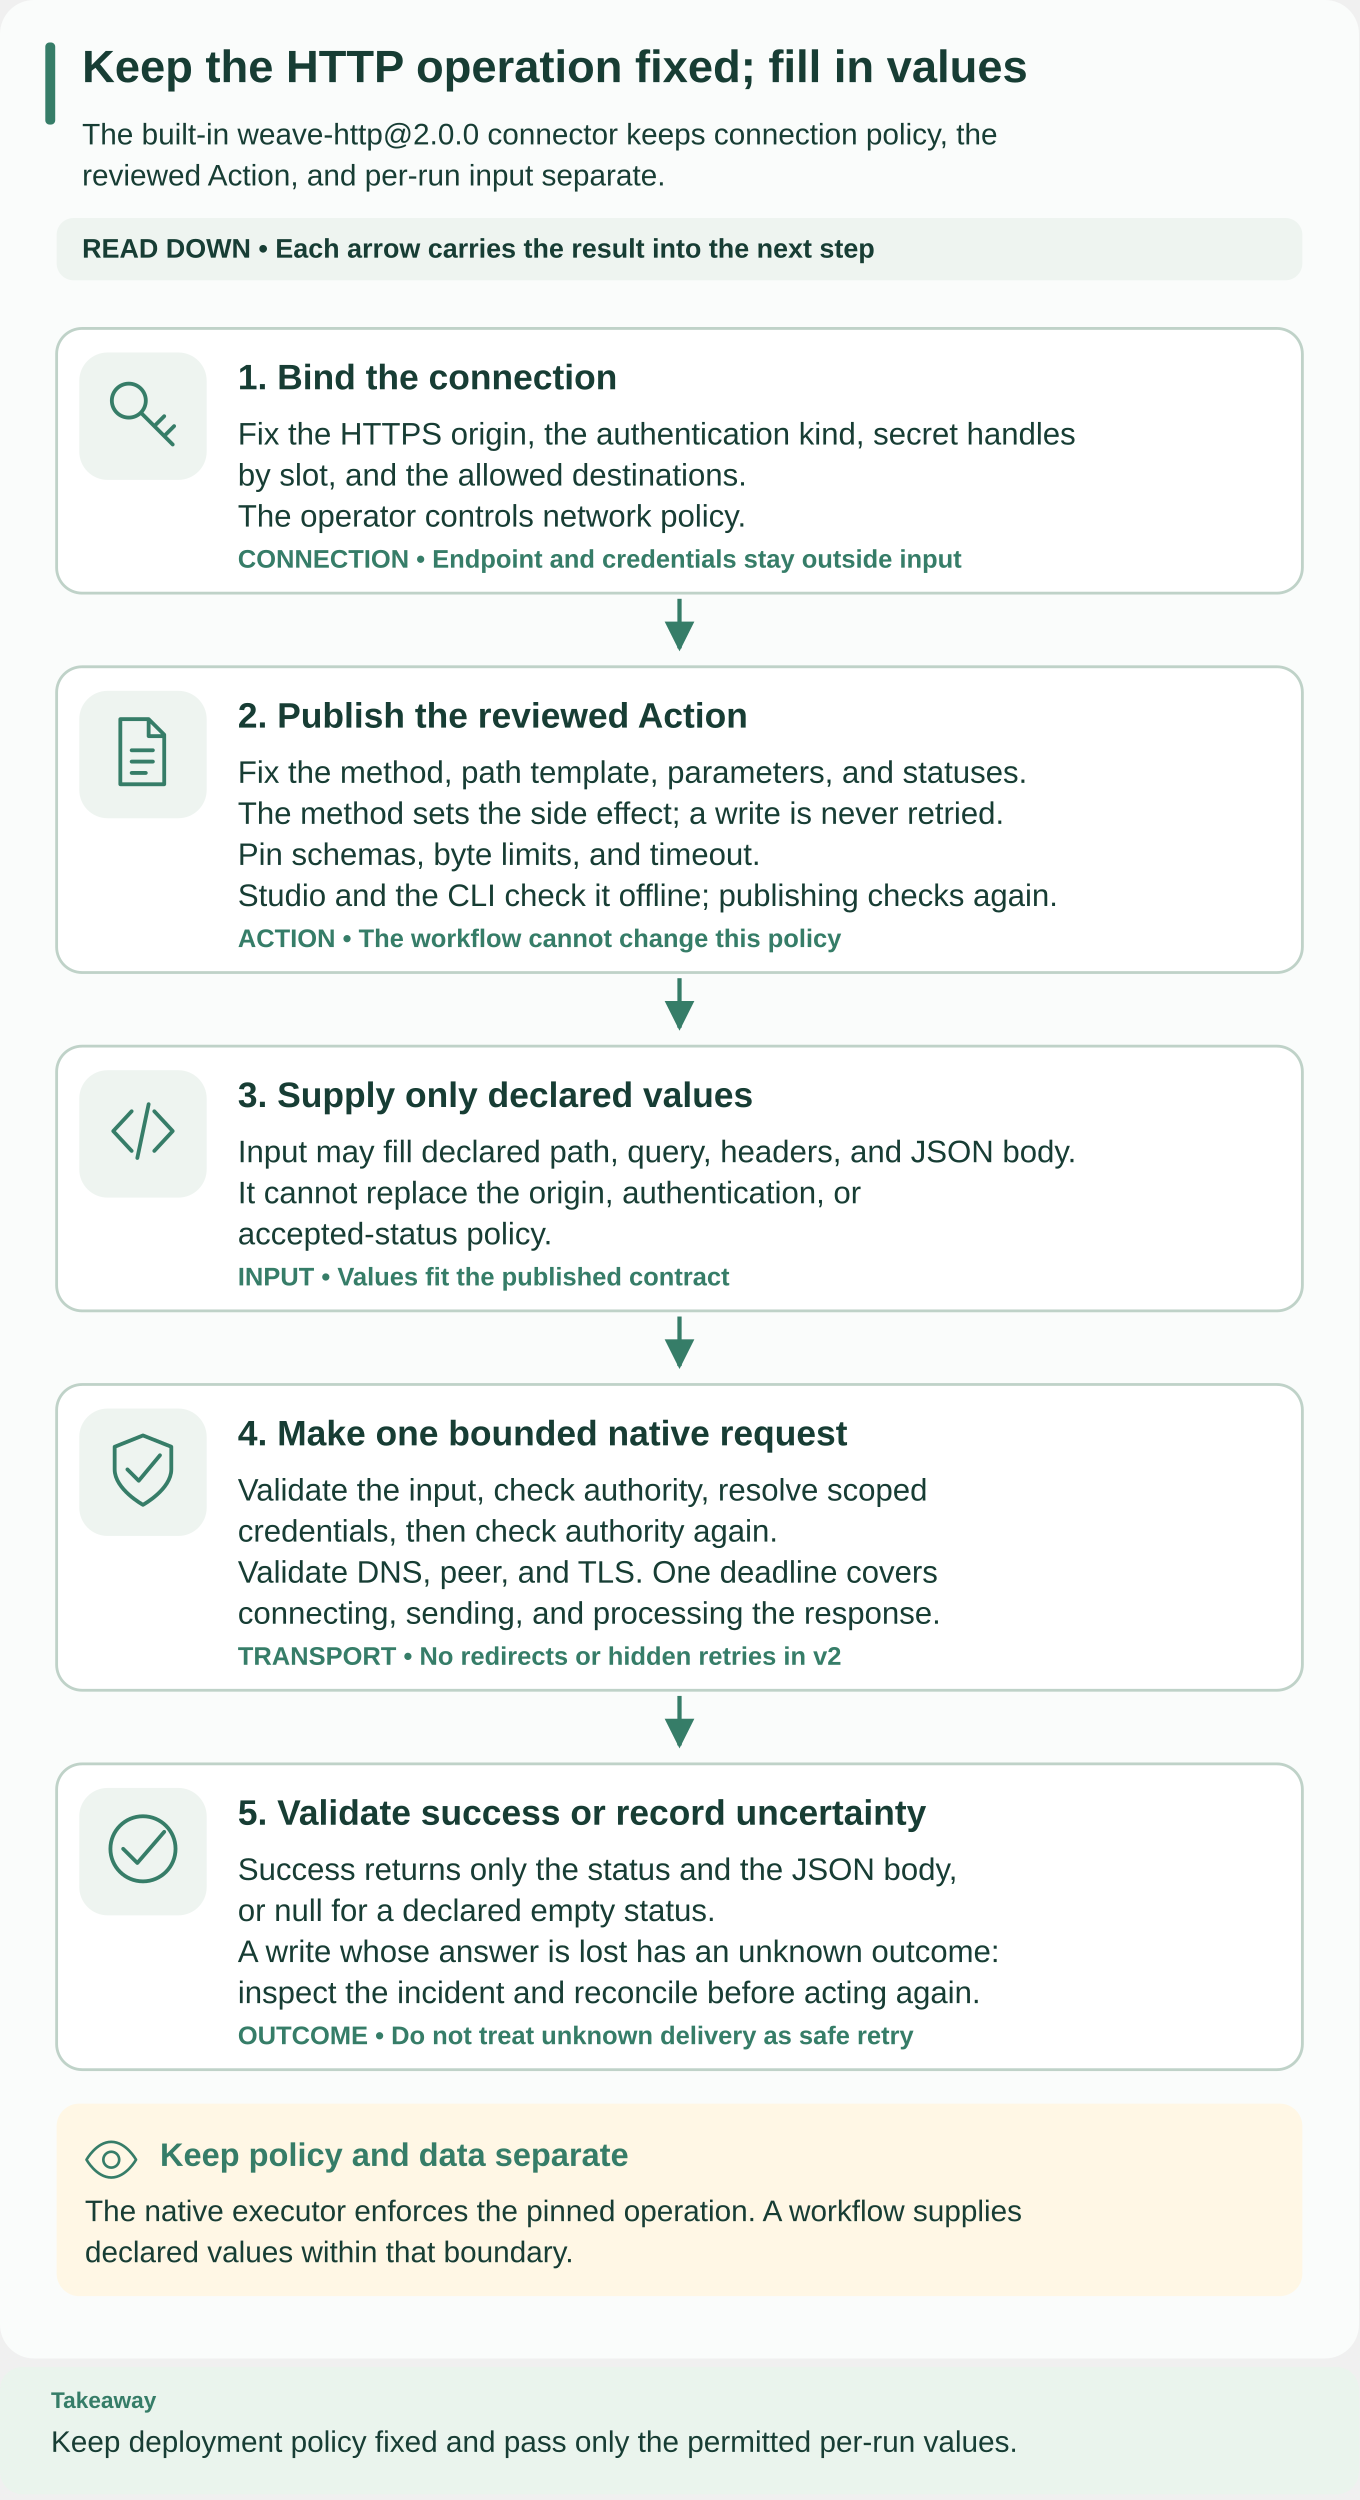
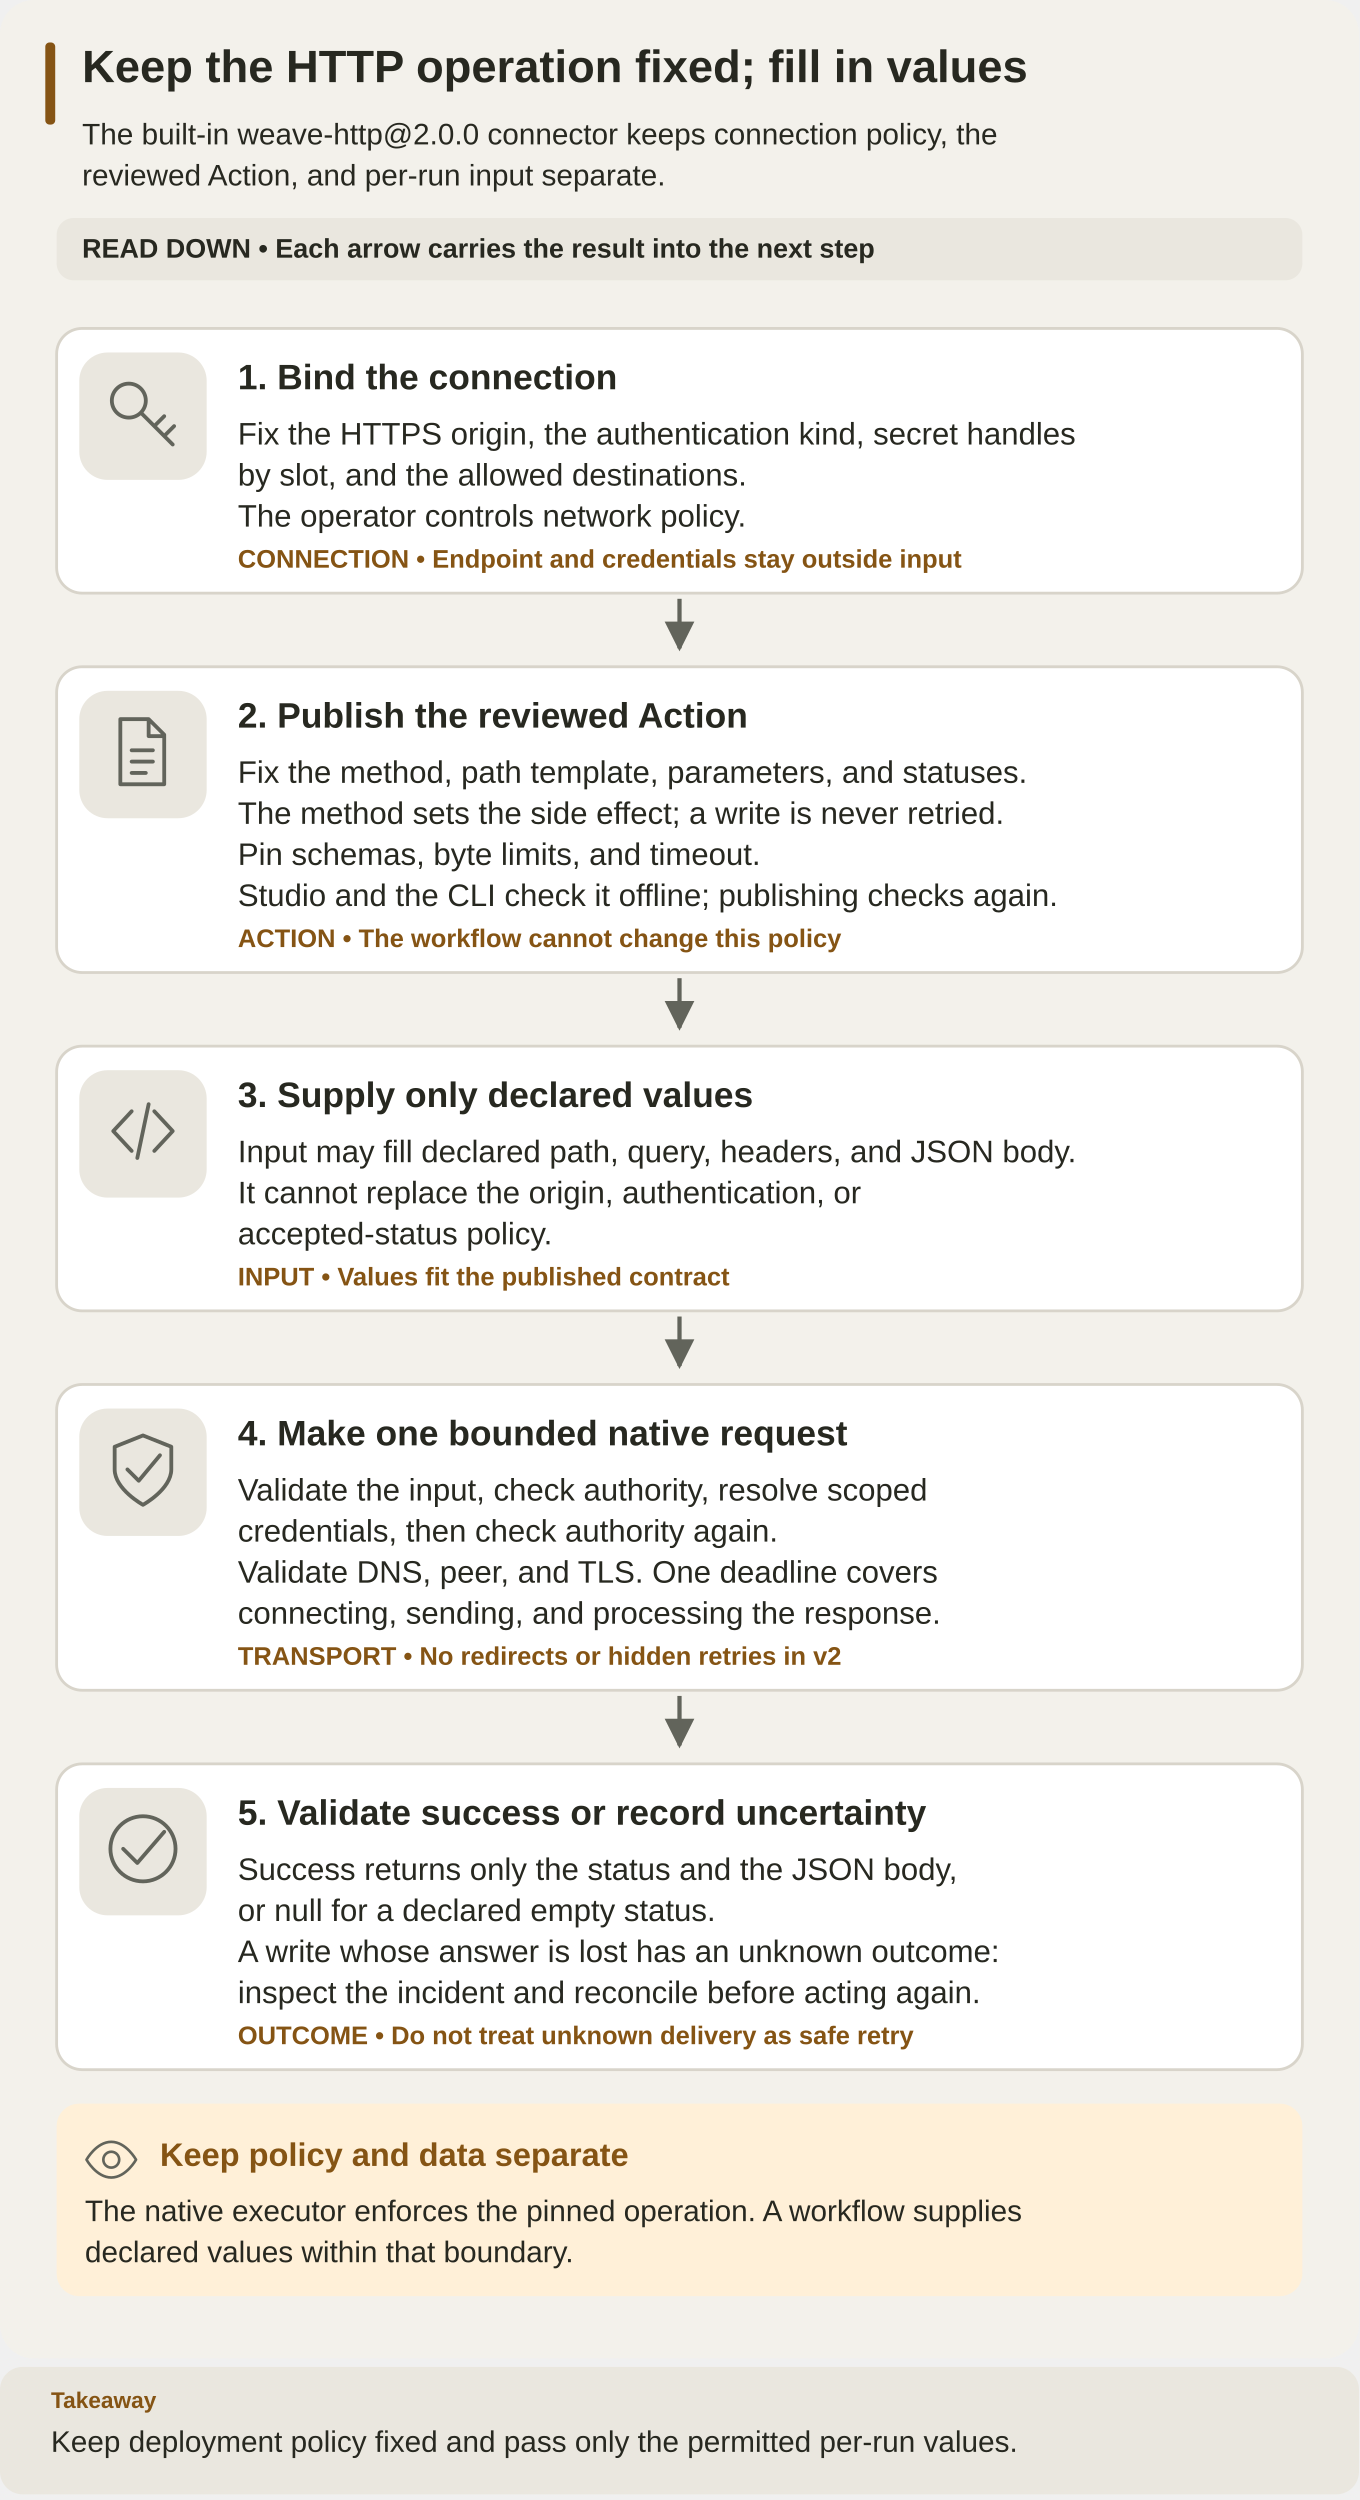
<svg xmlns="http://www.w3.org/2000/svg" width="960" height="1766" viewBox="0 0 960 1766" role="img" aria-labelledby="title desc">
  <defs>
    <marker id="arrow" viewBox="0 0 10 10" refX="9" refY="5" markerWidth="7" markerHeight="7" orient="auto">
-       <path d="M0 0 10 5 0 10z" fill="#367D68" />
+       <path d="M0 0 10 5 0 10z" fill="#62645B" />
    </marker>
  </defs>
-   <style>text{font-family:Arial,Helvetica,sans-serif}.edge{stroke:#367D68;stroke-width:3;fill:none;marker-end:url(#arrow)}</style>
-   <rect width="960" height="1666" rx="24" fill="#FAFCFB" />
-   <rect x="32" y="30" width="7" height="58" rx="3" fill="#367D68" />
-   <text x="58" y="58" font-size="32" font-weight="700" fill="#173D34">Keep the HTTP operation fixed; fill in values</text>
-   <text x="58" y="102" font-size="21" font-weight="400" fill="#173D34">The built-in weave-http@2.0.0 connector keeps connection policy, the</text>
-   <text x="58" y="131" font-size="21" font-weight="400" fill="#173D34">reviewed Action, and per-run input separate.</text>
-   <rect x="40" y="154" width="880" height="44" rx="12" fill="#EEF4F0" />
-   <text x="58" y="182" font-size="19" font-weight="600" fill="#173D34">READ DOWN  •  Each arrow carries the result into the next step</text>
-   <rect x="40" y="232" width="880" height="187" rx="18" fill="white" stroke="#BFD2C8" stroke-width="2" />
-   <rect x="56" y="249" width="90" height="90" rx="20" fill="#EEF4F0" />
-   <g transform="translate(73 264) scale(1)" stroke="#367D68" stroke-width="2.7" fill="none" stroke-linecap="round" stroke-linejoin="round">
+   <style>text{font-family:Arial,Helvetica,sans-serif}.edge{stroke:#62645B;stroke-width:3;fill:none;marker-end:url(#arrow)}</style>
+   <rect width="960" height="1666" rx="24" fill="#F3F1EB" />
+   <rect x="32" y="30" width="7" height="58" rx="3" fill="#855414" />
+   <text x="58" y="58" font-size="32" font-weight="700" fill="#272820">Keep the HTTP operation fixed; fill in values</text>
+   <text x="58" y="102" font-size="21" font-weight="400" fill="#272820">The built-in weave-http@2.0.0 connector keeps connection policy, the</text>
+   <text x="58" y="131" font-size="21" font-weight="400" fill="#272820">reviewed Action, and per-run input separate.</text>
+   <rect x="40" y="154" width="880" height="44" rx="12" fill="#EAE7DF" />
+   <text x="58" y="182" font-size="19" font-weight="600" fill="#272820">READ DOWN  •  Each arrow carries the result into the next step</text>
+   <rect x="40" y="232" width="880" height="187" rx="18" fill="white" stroke="#D8D4CA" stroke-width="2" />
+   <rect x="56" y="249" width="90" height="90" rx="20" fill="#EAE7DF" />
+   <g transform="translate(73 264) scale(1)" stroke="#62645B" stroke-width="2.7" fill="none" stroke-linecap="round" stroke-linejoin="round">
    <circle cx="18" cy="19" r="12" />
    <path d="m27 28 22 22 M36 37l7-7 M43 44l7-7" />
  </g>
-   <text x="168" y="275" font-size="25" font-weight="700" fill="#173D34">1. Bind the connection</text>
-   <text x="168" y="314" font-size="22" font-weight="400" fill="#173D34">Fix the HTTPS origin, the authentication kind, secret handles</text>
-   <text x="168" y="343" font-size="22" font-weight="400" fill="#173D34">by slot, and the allowed destinations.</text>
-   <text x="168" y="372" font-size="22" font-weight="400" fill="#173D34">The operator controls network policy.</text>
-   <text x="168" y="401" font-size="18" font-weight="600" fill="#367D68">CONNECTION • Endpoint and credentials stay outside input</text>
+   <text x="168" y="275" font-size="25" font-weight="700" fill="#272820">1. Bind the connection</text>
+   <text x="168" y="314" font-size="22" font-weight="400" fill="#272820">Fix the HTTPS origin, the authentication kind, secret handles</text>
+   <text x="168" y="343" font-size="22" font-weight="400" fill="#272820">by slot, and the allowed destinations.</text>
+   <text x="168" y="372" font-size="22" font-weight="400" fill="#272820">The operator controls network policy.</text>
+   <text x="168" y="401" font-size="18" font-weight="600" fill="#855414">CONNECTION • Endpoint and credentials stay outside input</text>
  <path class="edge" d="M480 423v35" />
-   <rect x="40" y="471" width="880" height="216" rx="18" fill="white" stroke="#BFD2C8" stroke-width="2" />
-   <rect x="56" y="488" width="90" height="90" rx="20" fill="#EEF4F0" />
-   <g transform="translate(73 503) scale(1)" stroke="#367D68" stroke-width="2.7" fill="none" stroke-linecap="round" stroke-linejoin="round">
+   <rect x="40" y="471" width="880" height="216" rx="18" fill="white" stroke="#D8D4CA" stroke-width="2" />
+   <rect x="56" y="488" width="90" height="90" rx="20" fill="#EAE7DF" />
+   <g transform="translate(73 503) scale(1)" stroke="#62645B" stroke-width="2.7" fill="none" stroke-linecap="round" stroke-linejoin="round">
    <path d="M12 5h20l11 11v35H12z M32 5v12h11 M20 27h15 M20 35h15 M20 43h10" />
  </g>
-   <text x="168" y="514" font-size="25" font-weight="700" fill="#173D34">2. Publish the reviewed Action</text>
-   <text x="168" y="553" font-size="22" font-weight="400" fill="#173D34">Fix the method, path template, parameters, and statuses.</text>
-   <text x="168" y="582" font-size="22" font-weight="400" fill="#173D34">The method sets the side effect; a write is never retried.</text>
-   <text x="168" y="611" font-size="22" font-weight="400" fill="#173D34">Pin schemas, byte limits, and timeout.</text>
-   <text x="168" y="640" font-size="22" font-weight="400" fill="#173D34">Studio and the CLI check it offline; publishing checks again.</text>
-   <text x="168" y="669" font-size="18" font-weight="600" fill="#367D68">ACTION • The workflow cannot change this policy</text>
+   <text x="168" y="514" font-size="25" font-weight="700" fill="#272820">2. Publish the reviewed Action</text>
+   <text x="168" y="553" font-size="22" font-weight="400" fill="#272820">Fix the method, path template, parameters, and statuses.</text>
+   <text x="168" y="582" font-size="22" font-weight="400" fill="#272820">The method sets the side effect; a write is never retried.</text>
+   <text x="168" y="611" font-size="22" font-weight="400" fill="#272820">Pin schemas, byte limits, and timeout.</text>
+   <text x="168" y="640" font-size="22" font-weight="400" fill="#272820">Studio and the CLI check it offline; publishing checks again.</text>
+   <text x="168" y="669" font-size="18" font-weight="600" fill="#855414">ACTION • The workflow cannot change this policy</text>
  <path class="edge" d="M480 691v35" />
-   <rect x="40" y="739" width="880" height="187" rx="18" fill="white" stroke="#BFD2C8" stroke-width="2" />
-   <rect x="56" y="756" width="90" height="90" rx="20" fill="#EEF4F0" />
-   <g transform="translate(73 771) scale(1)" stroke="#367D68" stroke-width="2.7" fill="none" stroke-linecap="round" stroke-linejoin="round">
+   <rect x="40" y="739" width="880" height="187" rx="18" fill="white" stroke="#D8D4CA" stroke-width="2" />
+   <rect x="56" y="756" width="90" height="90" rx="20" fill="#EAE7DF" />
+   <g transform="translate(73 771) scale(1)" stroke="#62645B" stroke-width="2.7" fill="none" stroke-linecap="round" stroke-linejoin="round">
    <path d="m20 14-13 14 13 14 M36 14l13 14-13 14 M32 9l-8 38" />
  </g>
-   <text x="168" y="782" font-size="25" font-weight="700" fill="#173D34">3. Supply only declared values</text>
-   <text x="168" y="821" font-size="22" font-weight="400" fill="#173D34">Input may fill declared path, query, headers, and JSON body.</text>
-   <text x="168" y="850" font-size="22" font-weight="400" fill="#173D34">It cannot replace the origin, authentication, or</text>
-   <text x="168" y="879" font-size="22" font-weight="400" fill="#173D34">accepted-status policy.</text>
-   <text x="168" y="908" font-size="18" font-weight="600" fill="#367D68">INPUT • Values fit the published contract</text>
+   <text x="168" y="782" font-size="25" font-weight="700" fill="#272820">3. Supply only declared values</text>
+   <text x="168" y="821" font-size="22" font-weight="400" fill="#272820">Input may fill declared path, query, headers, and JSON body.</text>
+   <text x="168" y="850" font-size="22" font-weight="400" fill="#272820">It cannot replace the origin, authentication, or</text>
+   <text x="168" y="879" font-size="22" font-weight="400" fill="#272820">accepted-status policy.</text>
+   <text x="168" y="908" font-size="18" font-weight="600" fill="#855414">INPUT • Values fit the published contract</text>
  <path class="edge" d="M480 930v35" />
-   <rect x="40" y="978" width="880" height="216" rx="18" fill="white" stroke="#BFD2C8" stroke-width="2" />
-   <rect x="56" y="995" width="90" height="90" rx="20" fill="#EEF4F0" />
-   <g transform="translate(73 1010) scale(1)" stroke="#367D68" stroke-width="2.7" fill="none" stroke-linecap="round" stroke-linejoin="round">
+   <rect x="40" y="978" width="880" height="216" rx="18" fill="white" stroke="#D8D4CA" stroke-width="2" />
+   <rect x="56" y="995" width="90" height="90" rx="20" fill="#EAE7DF" />
+   <g transform="translate(73 1010) scale(1)" stroke="#62645B" stroke-width="2.7" fill="none" stroke-linecap="round" stroke-linejoin="round">
    <path d="m28 4 20 8v16c0 14-20 25-20 25S8 42 8 28V12z M17 28l8 8 15-18" />
  </g>
-   <text x="168" y="1021" font-size="25" font-weight="700" fill="#173D34">4. Make one bounded native request</text>
-   <text x="168" y="1060" font-size="22" font-weight="400" fill="#173D34">Validate the input, check authority, resolve scoped</text>
-   <text x="168" y="1089" font-size="22" font-weight="400" fill="#173D34">credentials, then check authority again.</text>
-   <text x="168" y="1118" font-size="22" font-weight="400" fill="#173D34">Validate DNS, peer, and TLS. One deadline covers</text>
-   <text x="168" y="1147" font-size="22" font-weight="400" fill="#173D34">connecting, sending, and processing the response.</text>
-   <text x="168" y="1176" font-size="18" font-weight="600" fill="#367D68">TRANSPORT • No redirects or hidden retries in v2</text>
+   <text x="168" y="1021" font-size="25" font-weight="700" fill="#272820">4. Make one bounded native request</text>
+   <text x="168" y="1060" font-size="22" font-weight="400" fill="#272820">Validate the input, check authority, resolve scoped</text>
+   <text x="168" y="1089" font-size="22" font-weight="400" fill="#272820">credentials, then check authority again.</text>
+   <text x="168" y="1118" font-size="22" font-weight="400" fill="#272820">Validate DNS, peer, and TLS. One deadline covers</text>
+   <text x="168" y="1147" font-size="22" font-weight="400" fill="#272820">connecting, sending, and processing the response.</text>
+   <text x="168" y="1176" font-size="18" font-weight="600" fill="#855414">TRANSPORT • No redirects or hidden retries in v2</text>
  <path class="edge" d="M480 1198v35" />
-   <rect x="40" y="1246" width="880" height="216" rx="18" fill="white" stroke="#BFD2C8" stroke-width="2" />
-   <rect x="56" y="1263" width="90" height="90" rx="20" fill="#EEF4F0" />
-   <g transform="translate(73 1278) scale(1)" stroke="#367D68" stroke-width="2.7" fill="none" stroke-linecap="round" stroke-linejoin="round">
+   <rect x="40" y="1246" width="880" height="216" rx="18" fill="white" stroke="#D8D4CA" stroke-width="2" />
+   <rect x="56" y="1263" width="90" height="90" rx="20" fill="#EAE7DF" />
+   <g transform="translate(73 1278) scale(1)" stroke="#62645B" stroke-width="2.7" fill="none" stroke-linecap="round" stroke-linejoin="round">
    <circle cx="28" cy="28" r="23" />
    <path d="m14 28 10 10 19-22" />
  </g>
-   <text x="168" y="1289" font-size="25" font-weight="700" fill="#173D34">5. Validate success or record uncertainty</text>
-   <text x="168" y="1328" font-size="22" font-weight="400" fill="#173D34">Success returns only the status and the JSON body,</text>
-   <text x="168" y="1357" font-size="22" font-weight="400" fill="#173D34">or null for a declared empty status.</text>
-   <text x="168" y="1386" font-size="22" font-weight="400" fill="#173D34">A write whose answer is lost has an unknown outcome:</text>
-   <text x="168" y="1415" font-size="22" font-weight="400" fill="#173D34">inspect the incident and reconcile before acting again.</text>
-   <text x="168" y="1444" font-size="18" font-weight="600" fill="#367D68">OUTCOME • Do not treat unknown delivery as safe retry</text>
-   <rect x="40" y="1486" width="880" height="136" rx="16" fill="#FFF7E5" />
-   <g transform="translate(59 1506) scale(0.7)" stroke="#367D68" stroke-width="2.7" fill="none" stroke-linecap="round" stroke-linejoin="round">
+   <text x="168" y="1289" font-size="25" font-weight="700" fill="#272820">5. Validate success or record uncertainty</text>
+   <text x="168" y="1328" font-size="22" font-weight="400" fill="#272820">Success returns only the status and the JSON body,</text>
+   <text x="168" y="1357" font-size="22" font-weight="400" fill="#272820">or null for a declared empty status.</text>
+   <text x="168" y="1386" font-size="22" font-weight="400" fill="#272820">A write whose answer is lost has an unknown outcome:</text>
+   <text x="168" y="1415" font-size="22" font-weight="400" fill="#272820">inspect the incident and reconcile before acting again.</text>
+   <text x="168" y="1444" font-size="18" font-weight="600" fill="#855414">OUTCOME • Do not treat unknown delivery as safe retry</text>
+   <rect x="40" y="1486" width="880" height="136" rx="16" fill="#FFF0D8" />
+   <g transform="translate(59 1506) scale(0.7)" stroke="#62645B" stroke-width="2.7" fill="none" stroke-linecap="round" stroke-linejoin="round">
    <path d="M3 28s10-18 25-18 25 18 25 18-10 18-25 18S3 28 3 28z" />
    <circle cx="28" cy="28" r="8" />
  </g>
-   <text x="113" y="1530" font-size="23" font-weight="700" fill="#367D68">Keep policy and data separate</text>
-   <text x="60" y="1569" font-size="21" font-weight="400" fill="#173D34">The native executor enforces the pinned operation. A workflow supplies</text>
-   <text x="60" y="1598" font-size="21" font-weight="400" fill="#173D34">declared values within that boundary.</text>
+   <text x="113" y="1530" font-size="23" font-weight="700" fill="#855414">Keep policy and data separate</text>
+   <text x="60" y="1569" font-size="21" font-weight="400" fill="#272820">The native executor enforces the pinned operation. A workflow supplies</text>
+   <text x="60" y="1598" font-size="21" font-weight="400" fill="#272820">declared values within that boundary.</text>
  <g id="takeaway">
-     <rect x="0" y="1672" width="960" height="90" rx="16" fill="#EAF4ED" />
-     <text x="36" y="1701" style="font-family:Arial,Helvetica,sans-serif;font-size:16px;font-weight:700;fill:#367D68">Takeaway</text>
-     <text x="36" y="1732" style="font-family:Arial,Helvetica,sans-serif;font-size:21px;fill:#173D34">Keep deployment policy fixed and pass only the permitted per-run values.</text>
+     <rect x="0" y="1672" width="960" height="90" rx="16" fill="#EAE7DF" />
+     <text x="36" y="1701" style="font-family:Arial,Helvetica,sans-serif;font-size:16px;font-weight:700;fill:#855414">Takeaway</text>
+     <text x="36" y="1732" style="font-family:Arial,Helvetica,sans-serif;font-size:21px;fill:#272820">Keep deployment policy fixed and pass only the permitted per-run values.</text>
  </g>
</svg>
